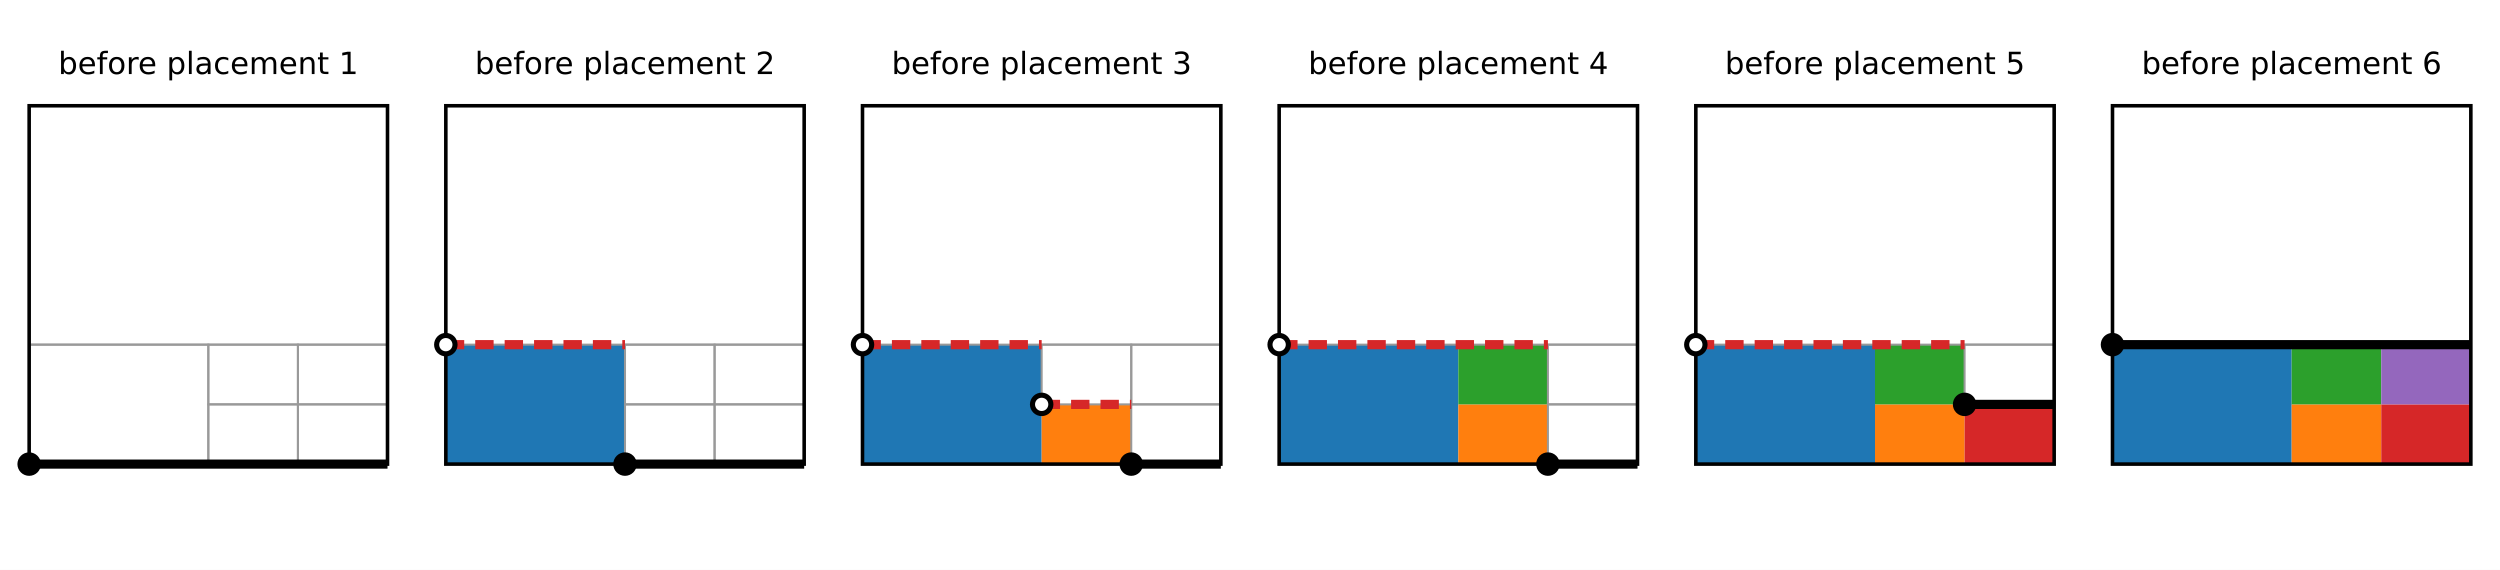
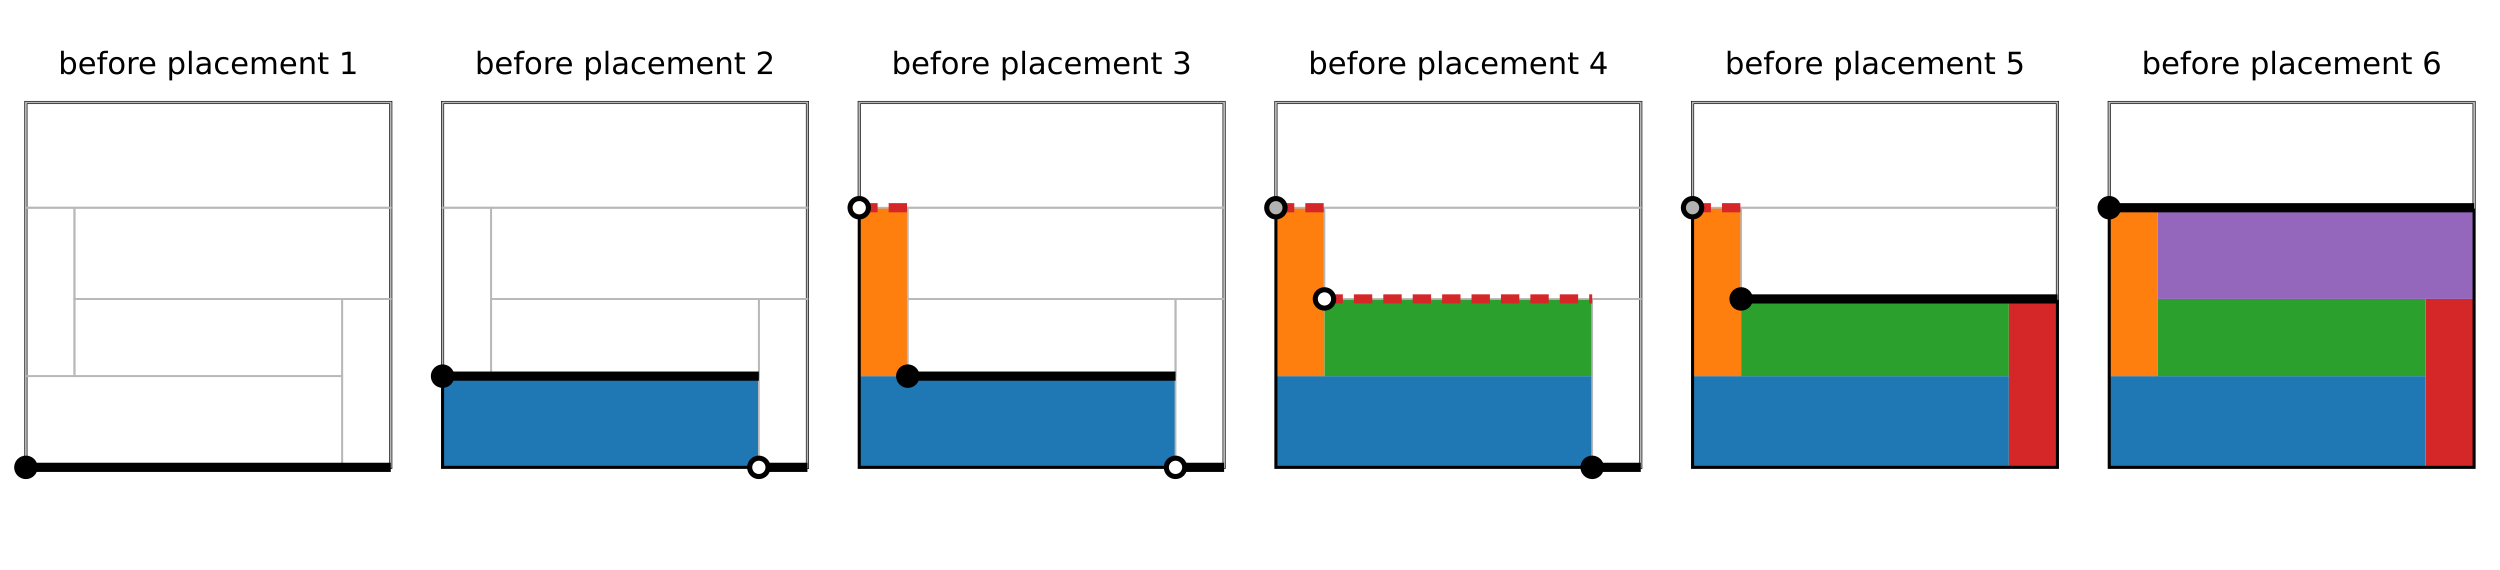
<svg xmlns="http://www.w3.org/2000/svg" xmlns:xlink="http://www.w3.org/1999/xlink" width="489.6pt" height="111.6pt" viewBox="0 0 489.6 111.6" version="1.1">
  <defs>
    <style type="text/css">*{stroke-linejoin: round; stroke-linecap: butt}</style>
  </defs>
  <g id="figure_1">
    <g id="patch_1">
      <path d="M 0 111.6  L 489.6 111.6  L 489.6 0  L 0 0  z " style="fill: #ffffff" />
    </g>
    <g id="axes_1">
      <g id="patch_2">
-         <path d="M 5.711 90.889  L 40.8 90.889  L 40.8 67.496  L 5.711 67.496  L 5.711 90.889  z " clip-path="url(#p76d67a9d58)" style="fill: none; stroke: #999999; stroke-width: 0.4; stroke-linejoin: miter" />
+         <path d="M 5.073 91.527  L 76.527 91.527  L 76.527 20.073  L 5.073 20.073  L 5.073 91.527  z " clip-path="url(#pef7835eb56)" style="fill: none; stroke: #000000; stroke-width: 0.6; stroke-linejoin: miter" />
      </g>
      <g id="patch_3">
-         <path d="M 40.8 90.889  L 58.345 90.889  L 58.345 79.193  L 40.8 79.193  L 40.8 90.889  z " clip-path="url(#p76d67a9d58)" style="fill: none; stroke: #999999; stroke-width: 0.4; stroke-linejoin: miter" />
+         <path d="M 5.073 91.527  L 67.015 91.527  L 67.015 73.664  L 5.073 73.664  L 5.073 91.527  z " clip-path="url(#pef7835eb56)" style="fill: none; stroke: #b8b8b8; stroke-width: 0.35; stroke-linejoin: miter" />
      </g>
      <g id="patch_4">
-         <path d="M 40.8 79.193  L 58.345 79.193  L 58.345 67.496  L 40.8 67.496  L 40.8 79.193  z " clip-path="url(#p76d67a9d58)" style="fill: none; stroke: #999999; stroke-width: 0.4; stroke-linejoin: miter" />
+         <path d="M 5.073 73.664  L 14.585 73.664  L 14.585 40.68  L 5.073 40.68  L 5.073 73.664  z " clip-path="url(#pef7835eb56)" style="fill: none; stroke: #b8b8b8; stroke-width: 0.35; stroke-linejoin: miter" />
      </g>
      <g id="patch_5">
-         <path d="M 58.345 90.889  L 75.889 90.889  L 75.889 79.193  L 58.345 79.193  L 58.345 90.889  z " clip-path="url(#p76d67a9d58)" style="fill: none; stroke: #999999; stroke-width: 0.4; stroke-linejoin: miter" />
+         <path d="M 14.585 73.664  L 67.015 73.664  L 67.015 58.543  L 14.585 58.543  L 14.585 73.664  z " clip-path="url(#pef7835eb56)" style="fill: none; stroke: #b8b8b8; stroke-width: 0.35; stroke-linejoin: miter" />
      </g>
      <g id="patch_6">
-         <path d="M 58.345 79.193  L 75.889 79.193  L 75.889 67.496  L 58.345 67.496  L 58.345 79.193  z " clip-path="url(#p76d67a9d58)" style="fill: none; stroke: #999999; stroke-width: 0.4; stroke-linejoin: miter" />
+         <path d="M 67.015 91.527  L 76.527 91.527  L 76.527 58.543  L 67.015 58.543  L 67.015 91.527  z " clip-path="url(#pef7835eb56)" style="fill: none; stroke: #b8b8b8; stroke-width: 0.35; stroke-linejoin: miter" />
      </g>
      <g id="patch_7">
-         <path d="M 5.711 67.496  L 75.889 67.496  L 75.889 20.711  L 5.711 20.711  L 5.711 67.496  z " clip-path="url(#p76d67a9d58)" style="fill: none; stroke: #999999; stroke-width: 0.4; stroke-linejoin: miter" />
+         <path d="M 14.585 58.543  L 76.527 58.543  L 76.527 40.68  L 14.585 40.68  L 14.585 58.543  z " clip-path="url(#pef7835eb56)" style="fill: none; stroke: #b8b8b8; stroke-width: 0.35; stroke-linejoin: miter" />
+       </g>
+       <g id="patch_8">
+         <path d="M 5.073 40.68  L 76.527 40.68  L 76.527 20.073  L 5.073 20.073  L 5.073 40.68  z " clip-path="url(#pef7835eb56)" style="fill: none; stroke: #b8b8b8; stroke-width: 0.35; stroke-linejoin: miter" />
      </g>
      <g id="text_1">
        <g transform="translate(11.41313 14.5) scale(0.06 -0.06)">
          <defs>
            <path id="DejaVuSans-62" d="M 3116 1747  Q 3116 2381 2855 2742  Q 2594 3103 2138 3103  Q 1681 3103 1420 2742  Q 1159 2381 1159 1747  Q 1159 1113 1420 752  Q 1681 391 2138 391  Q 2594 391 2855 752  Q 3116 1113 3116 1747  z M 1159 2969  Q 1341 3281 1617 3432  Q 1894 3584 2278 3584  Q 2916 3584 3314 3078  Q 3713 2572 3713 1747  Q 3713 922 3314 415  Q 2916 -91 2278 -91  Q 1894 -91 1617 61  Q 1341 213 1159 525  L 1159 0  L 581 0  L 581 4863  L 1159 4863  L 1159 2969  z " transform="scale(0.015625)" />
            <path id="DejaVuSans-65" d="M 3597 1894  L 3597 1613  L 953 1613  Q 991 1019 1311 708  Q 1631 397 2203 397  Q 2534 397 2845 478  Q 3156 559 3463 722  L 3463 178  Q 3153 47 2828 -22  Q 2503 -91 2169 -91  Q 1331 -91 842 396  Q 353 884 353 1716  Q 353 2575 817 3079  Q 1281 3584 2069 3584  Q 2775 3584 3186 3129  Q 3597 2675 3597 1894  z M 3022 2063  Q 3016 2534 2758 2815  Q 2500 3097 2075 3097  Q 1594 3097 1305 2825  Q 1016 2553 972 2059  L 3022 2063  z " transform="scale(0.015625)" />
            <path id="DejaVuSans-66" d="M 2375 4863  L 2375 4384  L 1825 4384  Q 1516 4384 1395 4259  Q 1275 4134 1275 3809  L 1275 3500  L 2222 3500  L 2222 3053  L 1275 3053  L 1275 0  L 697 0  L 697 3053  L 147 3053  L 147 3500  L 697 3500  L 697 3744  Q 697 4328 969 4595  Q 1241 4863 1831 4863  L 2375 4863  z " transform="scale(0.015625)" />
            <path id="DejaVuSans-6f" d="M 1959 3097  Q 1497 3097 1228 2736  Q 959 2375 959 1747  Q 959 1119 1226 758  Q 1494 397 1959 397  Q 2419 397 2687 759  Q 2956 1122 2956 1747  Q 2956 2369 2687 2733  Q 2419 3097 1959 3097  z M 1959 3584  Q 2709 3584 3137 3096  Q 3566 2609 3566 1747  Q 3566 888 3137 398  Q 2709 -91 1959 -91  Q 1206 -91 779 398  Q 353 888 353 1747  Q 353 2609 779 3096  Q 1206 3584 1959 3584  z " transform="scale(0.015625)" />
            <path id="DejaVuSans-72" d="M 2631 2963  Q 2534 3019 2420 3045  Q 2306 3072 2169 3072  Q 1681 3072 1420 2755  Q 1159 2438 1159 1844  L 1159 0  L 581 0  L 581 3500  L 1159 3500  L 1159 2956  Q 1341 3275 1631 3429  Q 1922 3584 2338 3584  Q 2397 3584 2469 3576  Q 2541 3569 2628 3553  L 2631 2963  z " transform="scale(0.015625)" />
            <path id="DejaVuSans-20" transform="scale(0.015625)" />
            <path id="DejaVuSans-70" d="M 1159 525  L 1159 -1331  L 581 -1331  L 581 3500  L 1159 3500  L 1159 2969  Q 1341 3281 1617 3432  Q 1894 3584 2278 3584  Q 2916 3584 3314 3078  Q 3713 2572 3713 1747  Q 3713 922 3314 415  Q 2916 -91 2278 -91  Q 1894 -91 1617 61  Q 1341 213 1159 525  z M 3116 1747  Q 3116 2381 2855 2742  Q 2594 3103 2138 3103  Q 1681 3103 1420 2742  Q 1159 2381 1159 1747  Q 1159 1113 1420 752  Q 1681 391 2138 391  Q 2594 391 2855 752  Q 3116 1113 3116 1747  z " transform="scale(0.015625)" />
            <path id="DejaVuSans-6c" d="M 603 4863  L 1178 4863  L 1178 0  L 603 0  L 603 4863  z " transform="scale(0.015625)" />
            <path id="DejaVuSans-61" d="M 2194 1759  Q 1497 1759 1228 1600  Q 959 1441 959 1056  Q 959 750 1161 570  Q 1363 391 1709 391  Q 2188 391 2477 730  Q 2766 1069 2766 1631  L 2766 1759  L 2194 1759  z M 3341 1997  L 3341 0  L 2766 0  L 2766 531  Q 2569 213 2275 61  Q 1981 -91 1556 -91  Q 1019 -91 701 211  Q 384 513 384 1019  Q 384 1609 779 1909  Q 1175 2209 1959 2209  L 2766 2209  L 2766 2266  Q 2766 2663 2505 2880  Q 2244 3097 1772 3097  Q 1472 3097 1187 3025  Q 903 2953 641 2809  L 641 3341  Q 956 3463 1253 3523  Q 1550 3584 1831 3584  Q 2591 3584 2966 3190  Q 3341 2797 3341 1997  z " transform="scale(0.015625)" />
            <path id="DejaVuSans-63" d="M 3122 3366  L 3122 2828  Q 2878 2963 2633 3030  Q 2388 3097 2138 3097  Q 1578 3097 1268 2742  Q 959 2388 959 1747  Q 959 1106 1268 751  Q 1578 397 2138 397  Q 2388 397 2633 464  Q 2878 531 3122 666  L 3122 134  Q 2881 22 2623 -34  Q 2366 -91 2075 -91  Q 1284 -91 818 406  Q 353 903 353 1747  Q 353 2603 823 3093  Q 1294 3584 2113 3584  Q 2378 3584 2631 3529  Q 2884 3475 3122 3366  z " transform="scale(0.015625)" />
            <path id="DejaVuSans-6d" d="M 3328 2828  Q 3544 3216 3844 3400  Q 4144 3584 4550 3584  Q 5097 3584 5394 3201  Q 5691 2819 5691 2113  L 5691 0  L 5113 0  L 5113 2094  Q 5113 2597 4934 2840  Q 4756 3084 4391 3084  Q 3944 3084 3684 2787  Q 3425 2491 3425 1978  L 3425 0  L 2847 0  L 2847 2094  Q 2847 2600 2669 2842  Q 2491 3084 2119 3084  Q 1678 3084 1418 2786  Q 1159 2488 1159 1978  L 1159 0  L 581 0  L 581 3500  L 1159 3500  L 1159 2956  Q 1356 3278 1631 3431  Q 1906 3584 2284 3584  Q 2666 3584 2933 3390  Q 3200 3197 3328 2828  z " transform="scale(0.015625)" />
            <path id="DejaVuSans-6e" d="M 3513 2113  L 3513 0  L 2938 0  L 2938 2094  Q 2938 2591 2744 2837  Q 2550 3084 2163 3084  Q 1697 3084 1428 2787  Q 1159 2491 1159 1978  L 1159 0  L 581 0  L 581 3500  L 1159 3500  L 1159 2956  Q 1366 3272 1645 3428  Q 1925 3584 2291 3584  Q 2894 3584 3203 3211  Q 3513 2838 3513 2113  z " transform="scale(0.015625)" />
            <path id="DejaVuSans-74" d="M 1172 4494  L 1172 3500  L 2356 3500  L 2356 3053  L 1172 3053  L 1172 1153  Q 1172 725 1289 603  Q 1406 481 1766 481  L 2356 481  L 2356 0  L 1766 0  Q 1100 0 847 248  Q 594 497 594 1153  L 594 3053  L 172 3053  L 172 3500  L 594 3500  L 594 4494  L 1172 4494  z " transform="scale(0.015625)" />
            <path id="DejaVuSans-31" d="M 794 531  L 1825 531  L 1825 4091  L 703 3866  L 703 4441  L 1819 4666  L 2450 4666  L 2450 531  L 3481 531  L 3481 0  L 794 0  L 794 531  z " transform="scale(0.015625)" />
          </defs>
          <use xlink:href="#DejaVuSans-62" />
          <use xlink:href="#DejaVuSans-65" transform="translate(63.47656 0)" />
          <use xlink:href="#DejaVuSans-66" transform="translate(125 0)" />
          <use xlink:href="#DejaVuSans-6f" transform="translate(160.2051 0)" />
          <use xlink:href="#DejaVuSans-72" transform="translate(221.3867 0)" />
          <use xlink:href="#DejaVuSans-65" transform="translate(260.25 0)" />
          <use xlink:href="#DejaVuSans-20" transform="translate(321.7734 0)" />
          <use xlink:href="#DejaVuSans-70" transform="translate(353.5605 0)" />
          <use xlink:href="#DejaVuSans-6c" transform="translate(417.0371 0)" />
          <use xlink:href="#DejaVuSans-61" transform="translate(444.8203 0)" />
          <use xlink:href="#DejaVuSans-63" transform="translate(506.0996 0)" />
          <use xlink:href="#DejaVuSans-65" transform="translate(561.0801 0)" />
          <use xlink:href="#DejaVuSans-6d" transform="translate(622.6035 0)" />
          <use xlink:href="#DejaVuSans-65" transform="translate(720.0156 0)" />
          <use xlink:href="#DejaVuSans-6e" transform="translate(781.5391 0)" />
          <use xlink:href="#DejaVuSans-74" transform="translate(844.918 0)" />
          <use xlink:href="#DejaVuSans-20" transform="translate(884.127 0)" />
          <use xlink:href="#DejaVuSans-31" transform="translate(915.9141 0)" />
        </g>
      </g>
      <g id="line2d_1">
-         <path d="M 5.711 90.889  L 75.889 90.889  " clip-path="url(#p76d67a9d58)" style="fill: none; stroke: #000000; stroke-width: 1.8" />
-       </g>
-       <g id="patch_8">
-         <path d="M 5.711 90.889  L 75.889 90.889  L 75.889 20.711  L 5.711 20.711  L 5.711 90.889  z " clip-path="url(#p76d67a9d58)" style="fill: none; stroke: #000000; stroke-width: 0.7; stroke-linejoin: miter" />
+         <path d="M 5.073 91.527  L 76.527 91.527  " clip-path="url(#pef7835eb56)" style="fill: none; stroke: #000000; stroke-width: 1.8" />
      </g>
      <g id="line2d_2">
-         <path d="M 5.711 90.889  " clip-path="url(#p76d67a9d58)" style="fill: none; stroke: #1f77b4; stroke-width: 1.5; stroke-linecap: square" />
+         <path d="M 5.073 91.527  " clip-path="url(#pef7835eb56)" style="fill: none; stroke: #1f77b4; stroke-width: 1.5; stroke-linecap: square" />
        <defs>
-           <path id="m09807a29d8" d="M 0 1.8  C 0.477 1.8 0.935 1.61 1.273 1.273  C 1.61 0.935 1.8 0.477 1.8 0  C 1.8 -0.477 1.61 -0.935 1.273 -1.273  C 0.935 -1.61 0.477 -1.8 0 -1.8  C -0.477 -1.8 -0.935 -1.61 -1.273 -1.273  C -1.61 -0.935 -1.8 -0.477 -1.8 0  C -1.8 0.477 -1.61 0.935 -1.273 1.273  C -0.935 1.61 -0.477 1.8 0 1.8  z " style="stroke: #000000" />
+           <path id="m3670cfe599" d="M 0 1.8  C 0.477 1.8 0.935 1.61 1.273 1.273  C 1.61 0.935 1.8 0.477 1.8 0  C 1.8 -0.477 1.61 -0.935 1.273 -1.273  C 0.935 -1.61 0.477 -1.8 0 -1.8  C -0.477 -1.8 -0.935 -1.61 -1.273 -1.273  C -1.61 -0.935 -1.8 -0.477 -1.8 0  C -1.8 0.477 -1.61 0.935 -1.273 1.273  C -0.935 1.61 -0.477 1.8 0 1.8  z " style="stroke: #000000" />
        </defs>
-         <g clip-path="url(#p76d67a9d58)">
-           <use xlink:href="#m09807a29d8" x="5.711" y="90.889" style="stroke: #000000" />
+         <g clip-path="url(#pef7835eb56)">
+           <use xlink:href="#m3670cfe599" x="5.073" y="91.527" style="stroke: #000000" />
        </g>
      </g>
    </g>
    <g id="axes_2">
      <g id="patch_9">
-         <path d="M 87.311 90.889  L 122.4 90.889  L 122.4 67.496  L 87.311 67.496  z " clip-path="url(#pa3d0639b13)" style="fill: #1f77b4" />
+         <path d="M 86.673 91.527  L 148.615 91.527  L 148.615 73.664  L 86.673 73.664  z " clip-path="url(#p11187931a9)" style="fill: #1f77b4" />
      </g>
      <g id="patch_10">
-         <path d="M 122.4 90.889  L 139.945 90.889  L 139.945 79.193  L 122.4 79.193  L 122.4 90.889  z " clip-path="url(#pa3d0639b13)" style="fill: none; stroke: #999999; stroke-width: 0.4; stroke-linejoin: miter" />
+         <path d="M 86.673 91.527  L 158.127 91.527  L 158.127 20.073  L 86.673 20.073  L 86.673 91.527  z " clip-path="url(#p11187931a9)" style="fill: none; stroke: #000000; stroke-width: 0.6; stroke-linejoin: miter" />
      </g>
      <g id="patch_11">
-         <path d="M 122.4 79.193  L 139.945 79.193  L 139.945 67.496  L 122.4 67.496  L 122.4 79.193  z " clip-path="url(#pa3d0639b13)" style="fill: none; stroke: #999999; stroke-width: 0.4; stroke-linejoin: miter" />
+         <path d="M 86.673 73.664  L 96.185 73.664  L 96.185 40.68  L 86.673 40.68  L 86.673 73.664  z " clip-path="url(#p11187931a9)" style="fill: none; stroke: #b8b8b8; stroke-width: 0.35; stroke-linejoin: miter" />
      </g>
      <g id="patch_12">
-         <path d="M 139.945 90.889  L 157.489 90.889  L 157.489 79.193  L 139.945 79.193  L 139.945 90.889  z " clip-path="url(#pa3d0639b13)" style="fill: none; stroke: #999999; stroke-width: 0.4; stroke-linejoin: miter" />
+         <path d="M 96.185 73.664  L 148.615 73.664  L 148.615 58.543  L 96.185 58.543  L 96.185 73.664  z " clip-path="url(#p11187931a9)" style="fill: none; stroke: #b8b8b8; stroke-width: 0.35; stroke-linejoin: miter" />
      </g>
      <g id="patch_13">
-         <path d="M 139.945 79.193  L 157.489 79.193  L 157.489 67.496  L 139.945 67.496  L 139.945 79.193  z " clip-path="url(#pa3d0639b13)" style="fill: none; stroke: #999999; stroke-width: 0.4; stroke-linejoin: miter" />
+         <path d="M 148.615 91.527  L 158.127 91.527  L 158.127 58.543  L 148.615 58.543  L 148.615 91.527  z " clip-path="url(#p11187931a9)" style="fill: none; stroke: #b8b8b8; stroke-width: 0.35; stroke-linejoin: miter" />
      </g>
      <g id="patch_14">
-         <path d="M 87.311 67.496  L 157.489 67.496  L 157.489 20.711  L 87.311 20.711  L 87.311 67.496  z " clip-path="url(#pa3d0639b13)" style="fill: none; stroke: #999999; stroke-width: 0.4; stroke-linejoin: miter" />
+         <path d="M 96.185 58.543  L 158.127 58.543  L 158.127 40.68  L 96.185 40.68  L 96.185 58.543  z " clip-path="url(#p11187931a9)" style="fill: none; stroke: #b8b8b8; stroke-width: 0.35; stroke-linejoin: miter" />
+       </g>
+       <g id="patch_15">
+         <path d="M 86.673 40.68  L 158.127 40.68  L 158.127 20.073  L 86.673 20.073  L 86.673 40.68  z " clip-path="url(#p11187931a9)" style="fill: none; stroke: #b8b8b8; stroke-width: 0.35; stroke-linejoin: miter" />
      </g>
      <g id="text_2">
        <g transform="translate(93.01313 14.5) scale(0.06 -0.06)">
          <defs>
            <path id="DejaVuSans-32" d="M 1228 531  L 3431 531  L 3431 0  L 469 0  L 469 531  Q 828 903 1448 1529  Q 2069 2156 2228 2338  Q 2531 2678 2651 2914  Q 2772 3150 2772 3378  Q 2772 3750 2511 3984  Q 2250 4219 1831 4219  Q 1534 4219 1204 4116  Q 875 4013 500 3803  L 500 4441  Q 881 4594 1212 4672  Q 1544 4750 1819 4750  Q 2544 4750 2975 4387  Q 3406 4025 3406 3419  Q 3406 3131 3298 2873  Q 3191 2616 2906 2266  Q 2828 2175 2409 1742  Q 1991 1309 1228 531  z " transform="scale(0.015625)" />
          </defs>
          <use xlink:href="#DejaVuSans-62" />
          <use xlink:href="#DejaVuSans-65" transform="translate(63.47656 0)" />
          <use xlink:href="#DejaVuSans-66" transform="translate(125 0)" />
          <use xlink:href="#DejaVuSans-6f" transform="translate(160.2051 0)" />
          <use xlink:href="#DejaVuSans-72" transform="translate(221.3867 0)" />
          <use xlink:href="#DejaVuSans-65" transform="translate(260.25 0)" />
          <use xlink:href="#DejaVuSans-20" transform="translate(321.7734 0)" />
          <use xlink:href="#DejaVuSans-70" transform="translate(353.5605 0)" />
          <use xlink:href="#DejaVuSans-6c" transform="translate(417.0371 0)" />
          <use xlink:href="#DejaVuSans-61" transform="translate(444.8203 0)" />
          <use xlink:href="#DejaVuSans-63" transform="translate(506.0996 0)" />
          <use xlink:href="#DejaVuSans-65" transform="translate(561.0801 0)" />
          <use xlink:href="#DejaVuSans-6d" transform="translate(622.6035 0)" />
          <use xlink:href="#DejaVuSans-65" transform="translate(720.0156 0)" />
          <use xlink:href="#DejaVuSans-6e" transform="translate(781.5391 0)" />
          <use xlink:href="#DejaVuSans-74" transform="translate(844.918 0)" />
          <use xlink:href="#DejaVuSans-20" transform="translate(884.127 0)" />
          <use xlink:href="#DejaVuSans-32" transform="translate(915.9141 0)" />
        </g>
      </g>
      <g id="line2d_3">
-         <path d="M 87.311 67.496  L 122.4 67.496  " clip-path="url(#pa3d0639b13)" style="fill: none; stroke-dasharray: 3.6,2.16; stroke-dashoffset: 0; stroke: #d62728; stroke-width: 1.8" />
+         <path d="M 86.673 73.664  L 148.615 73.664  " clip-path="url(#p11187931a9)" style="fill: none; stroke: #000000; stroke-width: 1.8" />
      </g>
      <g id="line2d_4">
-         <path d="M 122.4 90.889  L 157.489 90.889  " clip-path="url(#pa3d0639b13)" style="fill: none; stroke: #000000; stroke-width: 1.8" />
-       </g>
-       <g id="patch_15">
-         <path d="M 87.311 90.889  L 157.489 90.889  L 157.489 20.711  L 87.311 20.711  L 87.311 90.889  z " clip-path="url(#pa3d0639b13)" style="fill: none; stroke: #000000; stroke-width: 0.7; stroke-linejoin: miter" />
+         <path d="M 148.615 91.527  L 158.127 91.527  " clip-path="url(#p11187931a9)" style="fill: none; stroke: #000000; stroke-width: 1.8" />
      </g>
      <g id="line2d_5">
-         <path d="M 87.311 67.496  " clip-path="url(#pa3d0639b13)" style="fill: none; stroke: #1f77b4; stroke-width: 1.5; stroke-linecap: square" />
+         <path d="M 86.673 73.664  " clip-path="url(#p11187931a9)" style="fill: none; stroke: #1f77b4; stroke-width: 1.5; stroke-linecap: square" />
+         <g clip-path="url(#p11187931a9)">
+           <use xlink:href="#m3670cfe599" x="86.673" y="73.664" style="stroke: #000000" />
+         </g>
+       </g>
+       <g id="line2d_6">
+         <path d="M 148.615 91.527  " clip-path="url(#p11187931a9)" style="fill: none; stroke: #ff7f0e; stroke-width: 1.5; stroke-linecap: square" />
        <defs>
-           <path id="m86a75f9076" d="M 0 1.8  C 0.477 1.8 0.935 1.61 1.273 1.273  C 1.61 0.935 1.8 0.477 1.8 0  C 1.8 -0.477 1.61 -0.935 1.273 -1.273  C 0.935 -1.61 0.477 -1.8 0 -1.8  C -0.477 -1.8 -0.935 -1.61 -1.273 -1.273  C -1.61 -0.935 -1.8 -0.477 -1.8 0  C -1.8 0.477 -1.61 0.935 -1.273 1.273  C -0.935 1.61 -0.477 1.8 0 1.8  z " style="stroke: #000000" />
+           <path id="m23f70f4498" d="M 0 1.8  C 0.477 1.8 0.935 1.61 1.273 1.273  C 1.61 0.935 1.8 0.477 1.8 0  C 1.8 -0.477 1.61 -0.935 1.273 -1.273  C 0.935 -1.61 0.477 -1.8 0 -1.8  C -0.477 -1.8 -0.935 -1.61 -1.273 -1.273  C -1.61 -0.935 -1.8 -0.477 -1.8 0  C -1.8 0.477 -1.61 0.935 -1.273 1.273  C -0.935 1.61 -0.477 1.8 0 1.8  z " style="stroke: #000000" />
        </defs>
-         <g clip-path="url(#pa3d0639b13)">
-           <use xlink:href="#m86a75f9076" x="87.311" y="67.496" style="fill: #ffffff; stroke: #000000" />
-         </g>
-       </g>
-       <g id="line2d_6">
-         <path d="M 122.4 90.889  " clip-path="url(#pa3d0639b13)" style="fill: none; stroke: #ff7f0e; stroke-width: 1.5; stroke-linecap: square" />
-         <g clip-path="url(#pa3d0639b13)">
-           <use xlink:href="#m09807a29d8" x="122.4" y="90.889" style="stroke: #000000" />
+         <g clip-path="url(#p11187931a9)">
+           <use xlink:href="#m23f70f4498" x="148.615" y="91.527" style="fill: #ffffff; stroke: #000000" />
        </g>
      </g>
    </g>
    <g id="axes_3">
      <g id="patch_16">
-         <path d="M 168.911 90.889  L 204 90.889  L 204 67.496  L 168.911 67.496  z " clip-path="url(#pfa0560cbd9)" style="fill: #1f77b4" />
+         <path d="M 168.273 91.527  L 230.215 91.527  L 230.215 73.664  L 168.273 73.664  z " clip-path="url(#p80d0d274e5)" style="fill: #1f77b4" />
      </g>
      <g id="patch_17">
-         <path d="M 204 90.889  L 221.545 90.889  L 221.545 79.193  L 204 79.193  z " clip-path="url(#pfa0560cbd9)" style="fill: #ff7f0e" />
+         <path d="M 168.273 73.664  L 177.785 73.664  L 177.785 40.68  L 168.273 40.68  z " clip-path="url(#p80d0d274e5)" style="fill: #ff7f0e" />
      </g>
      <g id="patch_18">
-         <path d="M 204 79.193  L 221.545 79.193  L 221.545 67.496  L 204 67.496  L 204 79.193  z " clip-path="url(#pfa0560cbd9)" style="fill: none; stroke: #999999; stroke-width: 0.4; stroke-linejoin: miter" />
+         <path d="M 168.273 91.527  L 239.727 91.527  L 239.727 20.073  L 168.273 20.073  L 168.273 91.527  z " clip-path="url(#p80d0d274e5)" style="fill: none; stroke: #000000; stroke-width: 0.6; stroke-linejoin: miter" />
      </g>
      <g id="patch_19">
-         <path d="M 221.545 90.889  L 239.089 90.889  L 239.089 79.193  L 221.545 79.193  L 221.545 90.889  z " clip-path="url(#pfa0560cbd9)" style="fill: none; stroke: #999999; stroke-width: 0.4; stroke-linejoin: miter" />
+         <path d="M 177.785 73.664  L 230.215 73.664  L 230.215 58.543  L 177.785 58.543  L 177.785 73.664  z " clip-path="url(#p80d0d274e5)" style="fill: none; stroke: #b8b8b8; stroke-width: 0.35; stroke-linejoin: miter" />
      </g>
      <g id="patch_20">
-         <path d="M 221.545 79.193  L 239.089 79.193  L 239.089 67.496  L 221.545 67.496  L 221.545 79.193  z " clip-path="url(#pfa0560cbd9)" style="fill: none; stroke: #999999; stroke-width: 0.4; stroke-linejoin: miter" />
+         <path d="M 230.215 91.527  L 239.727 91.527  L 239.727 58.543  L 230.215 58.543  L 230.215 91.527  z " clip-path="url(#p80d0d274e5)" style="fill: none; stroke: #b8b8b8; stroke-width: 0.35; stroke-linejoin: miter" />
      </g>
      <g id="patch_21">
-         <path d="M 168.911 67.496  L 239.089 67.496  L 239.089 20.711  L 168.911 20.711  L 168.911 67.496  z " clip-path="url(#pfa0560cbd9)" style="fill: none; stroke: #999999; stroke-width: 0.4; stroke-linejoin: miter" />
+         <path d="M 177.785 58.543  L 239.727 58.543  L 239.727 40.68  L 177.785 40.68  L 177.785 58.543  z " clip-path="url(#p80d0d274e5)" style="fill: none; stroke: #b8b8b8; stroke-width: 0.35; stroke-linejoin: miter" />
+       </g>
+       <g id="patch_22">
+         <path d="M 168.273 40.68  L 239.727 40.68  L 239.727 20.073  L 168.273 20.073  L 168.273 40.68  z " clip-path="url(#p80d0d274e5)" style="fill: none; stroke: #b8b8b8; stroke-width: 0.35; stroke-linejoin: miter" />
      </g>
      <g id="text_3">
        <g transform="translate(174.6131 14.5) scale(0.06 -0.06)">
          <defs>
            <path id="DejaVuSans-33" d="M 2597 2516  Q 3050 2419 3304 2112  Q 3559 1806 3559 1356  Q 3559 666 3084 287  Q 2609 -91 1734 -91  Q 1441 -91 1130 -33  Q 819 25 488 141  L 488 750  Q 750 597 1062 519  Q 1375 441 1716 441  Q 2309 441 2620 675  Q 2931 909 2931 1356  Q 2931 1769 2642 2001  Q 2353 2234 1838 2234  L 1294 2234  L 1294 2753  L 1863 2753  Q 2328 2753 2575 2939  Q 2822 3125 2822 3475  Q 2822 3834 2567 4026  Q 2313 4219 1838 4219  Q 1578 4219 1281 4162  Q 984 4106 628 3988  L 628 4550  Q 988 4650 1302 4700  Q 1616 4750 1894 4750  Q 2613 4750 3031 4423  Q 3450 4097 3450 3541  Q 3450 3153 3228 2886  Q 3006 2619 2597 2516  z " transform="scale(0.015625)" />
          </defs>
          <use xlink:href="#DejaVuSans-62" />
          <use xlink:href="#DejaVuSans-65" transform="translate(63.47656 0)" />
          <use xlink:href="#DejaVuSans-66" transform="translate(125 0)" />
          <use xlink:href="#DejaVuSans-6f" transform="translate(160.2051 0)" />
          <use xlink:href="#DejaVuSans-72" transform="translate(221.3867 0)" />
          <use xlink:href="#DejaVuSans-65" transform="translate(260.25 0)" />
          <use xlink:href="#DejaVuSans-20" transform="translate(321.7734 0)" />
          <use xlink:href="#DejaVuSans-70" transform="translate(353.5605 0)" />
          <use xlink:href="#DejaVuSans-6c" transform="translate(417.0371 0)" />
          <use xlink:href="#DejaVuSans-61" transform="translate(444.8203 0)" />
          <use xlink:href="#DejaVuSans-63" transform="translate(506.0996 0)" />
          <use xlink:href="#DejaVuSans-65" transform="translate(561.0801 0)" />
          <use xlink:href="#DejaVuSans-6d" transform="translate(622.6035 0)" />
          <use xlink:href="#DejaVuSans-65" transform="translate(720.0156 0)" />
          <use xlink:href="#DejaVuSans-6e" transform="translate(781.5391 0)" />
          <use xlink:href="#DejaVuSans-74" transform="translate(844.918 0)" />
          <use xlink:href="#DejaVuSans-20" transform="translate(884.127 0)" />
          <use xlink:href="#DejaVuSans-33" transform="translate(915.9141 0)" />
        </g>
      </g>
      <g id="line2d_7">
-         <path d="M 168.911 67.496  L 204 67.496  " clip-path="url(#pfa0560cbd9)" style="fill: none; stroke-dasharray: 3.6,2.16; stroke-dashoffset: 0; stroke: #d62728; stroke-width: 1.8" />
+         <path d="M 168.273 40.68  L 177.785 40.68  " clip-path="url(#p80d0d274e5)" style="fill: none; stroke-dasharray: 3.6,2.16; stroke-dashoffset: 0; stroke: #d62728; stroke-width: 1.8" />
      </g>
      <g id="line2d_8">
-         <path d="M 204 79.193  L 221.545 79.193  " clip-path="url(#pfa0560cbd9)" style="fill: none; stroke-dasharray: 3.6,2.16; stroke-dashoffset: 0; stroke: #d62728; stroke-width: 1.8" />
+         <path d="M 177.785 73.664  L 230.215 73.664  " clip-path="url(#p80d0d274e5)" style="fill: none; stroke: #000000; stroke-width: 1.8" />
      </g>
      <g id="line2d_9">
-         <path d="M 221.545 90.889  L 239.089 90.889  " clip-path="url(#pfa0560cbd9)" style="fill: none; stroke: #000000; stroke-width: 1.8" />
-       </g>
-       <g id="patch_22">
-         <path d="M 168.911 90.889  L 239.089 90.889  L 239.089 20.711  L 168.911 20.711  L 168.911 90.889  z " clip-path="url(#pfa0560cbd9)" style="fill: none; stroke: #000000; stroke-width: 0.7; stroke-linejoin: miter" />
+         <path d="M 230.215 91.527  L 239.727 91.527  " clip-path="url(#p80d0d274e5)" style="fill: none; stroke: #000000; stroke-width: 1.8" />
      </g>
      <g id="line2d_10">
-         <path d="M 168.911 67.496  " clip-path="url(#pfa0560cbd9)" style="fill: none; stroke: #1f77b4; stroke-width: 1.5; stroke-linecap: square" />
-         <g clip-path="url(#pfa0560cbd9)">
-           <use xlink:href="#m86a75f9076" x="168.911" y="67.496" style="fill: #ffffff; stroke: #000000" />
+         <path d="M 168.273 40.68  " clip-path="url(#p80d0d274e5)" style="fill: none; stroke: #1f77b4; stroke-width: 1.5; stroke-linecap: square" />
+         <g clip-path="url(#p80d0d274e5)">
+           <use xlink:href="#m23f70f4498" x="168.273" y="40.68" style="fill: #ffffff; stroke: #000000" />
        </g>
      </g>
      <g id="line2d_11">
-         <path d="M 204 79.193  " clip-path="url(#pfa0560cbd9)" style="fill: none; stroke: #ff7f0e; stroke-width: 1.5; stroke-linecap: square" />
-         <g clip-path="url(#pfa0560cbd9)">
-           <use xlink:href="#m86a75f9076" x="204" y="79.193" style="fill: #ffffff; stroke: #000000" />
+         <path d="M 177.785 73.664  " clip-path="url(#p80d0d274e5)" style="fill: none; stroke: #ff7f0e; stroke-width: 1.5; stroke-linecap: square" />
+         <g clip-path="url(#p80d0d274e5)">
+           <use xlink:href="#m3670cfe599" x="177.785" y="73.664" style="stroke: #000000" />
        </g>
      </g>
      <g id="line2d_12">
-         <path d="M 221.545 90.889  " clip-path="url(#pfa0560cbd9)" style="fill: none; stroke: #2ca02c; stroke-width: 1.5; stroke-linecap: square" />
-         <g clip-path="url(#pfa0560cbd9)">
-           <use xlink:href="#m09807a29d8" x="221.545" y="90.889" style="stroke: #000000" />
+         <path d="M 230.215 91.527  " clip-path="url(#p80d0d274e5)" style="fill: none; stroke: #2ca02c; stroke-width: 1.5; stroke-linecap: square" />
+         <g clip-path="url(#p80d0d274e5)">
+           <use xlink:href="#m23f70f4498" x="230.215" y="91.527" style="fill: #ffffff; stroke: #000000" />
        </g>
      </g>
    </g>
    <g id="axes_4">
      <g id="patch_23">
-         <path d="M 250.511 90.889  L 285.6 90.889  L 285.6 67.496  L 250.511 67.496  z " clip-path="url(#p3c0852b71a)" style="fill: #1f77b4" />
+         <path d="M 249.873 91.527  L 311.815 91.527  L 311.815 73.664  L 249.873 73.664  z " clip-path="url(#p156408c438)" style="fill: #1f77b4" />
      </g>
      <g id="patch_24">
-         <path d="M 285.6 90.889  L 303.145 90.889  L 303.145 79.193  L 285.6 79.193  z " clip-path="url(#p3c0852b71a)" style="fill: #ff7f0e" />
+         <path d="M 249.873 73.664  L 259.385 73.664  L 259.385 40.68  L 249.873 40.68  z " clip-path="url(#p156408c438)" style="fill: #ff7f0e" />
      </g>
      <g id="patch_25">
-         <path d="M 285.6 79.193  L 303.145 79.193  L 303.145 67.496  L 285.6 67.496  z " clip-path="url(#p3c0852b71a)" style="fill: #2ca02c" />
+         <path d="M 259.385 73.664  L 311.815 73.664  L 311.815 58.543  L 259.385 58.543  z " clip-path="url(#p156408c438)" style="fill: #2ca02c" />
      </g>
      <g id="patch_26">
-         <path d="M 303.145 90.889  L 320.689 90.889  L 320.689 79.193  L 303.145 79.193  L 303.145 90.889  z " clip-path="url(#p3c0852b71a)" style="fill: none; stroke: #999999; stroke-width: 0.4; stroke-linejoin: miter" />
+         <path d="M 249.873 91.527  L 321.327 91.527  L 321.327 20.073  L 249.873 20.073  L 249.873 91.527  z " clip-path="url(#p156408c438)" style="fill: none; stroke: #000000; stroke-width: 0.6; stroke-linejoin: miter" />
      </g>
      <g id="patch_27">
-         <path d="M 303.145 79.193  L 320.689 79.193  L 320.689 67.496  L 303.145 67.496  L 303.145 79.193  z " clip-path="url(#p3c0852b71a)" style="fill: none; stroke: #999999; stroke-width: 0.4; stroke-linejoin: miter" />
+         <path d="M 311.815 91.527  L 321.327 91.527  L 321.327 58.543  L 311.815 58.543  L 311.815 91.527  z " clip-path="url(#p156408c438)" style="fill: none; stroke: #b8b8b8; stroke-width: 0.35; stroke-linejoin: miter" />
      </g>
      <g id="patch_28">
-         <path d="M 250.511 67.496  L 320.689 67.496  L 320.689 20.711  L 250.511 20.711  L 250.511 67.496  z " clip-path="url(#p3c0852b71a)" style="fill: none; stroke: #999999; stroke-width: 0.4; stroke-linejoin: miter" />
+         <path d="M 259.385 58.543  L 321.327 58.543  L 321.327 40.68  L 259.385 40.68  L 259.385 58.543  z " clip-path="url(#p156408c438)" style="fill: none; stroke: #b8b8b8; stroke-width: 0.35; stroke-linejoin: miter" />
+       </g>
+       <g id="patch_29">
+         <path d="M 249.873 40.68  L 321.327 40.68  L 321.327 20.073  L 249.873 20.073  L 249.873 40.68  z " clip-path="url(#p156408c438)" style="fill: none; stroke: #b8b8b8; stroke-width: 0.35; stroke-linejoin: miter" />
      </g>
      <g id="text_4">
        <g transform="translate(256.2131 14.5) scale(0.06 -0.06)">
          <defs>
            <path id="DejaVuSans-34" d="M 2419 4116  L 825 1625  L 2419 1625  L 2419 4116  z M 2253 4666  L 3047 4666  L 3047 1625  L 3713 1625  L 3713 1100  L 3047 1100  L 3047 0  L 2419 0  L 2419 1100  L 313 1100  L 313 1709  L 2253 4666  z " transform="scale(0.015625)" />
          </defs>
          <use xlink:href="#DejaVuSans-62" />
          <use xlink:href="#DejaVuSans-65" transform="translate(63.47656 0)" />
          <use xlink:href="#DejaVuSans-66" transform="translate(125 0)" />
          <use xlink:href="#DejaVuSans-6f" transform="translate(160.2051 0)" />
          <use xlink:href="#DejaVuSans-72" transform="translate(221.3867 0)" />
          <use xlink:href="#DejaVuSans-65" transform="translate(260.25 0)" />
          <use xlink:href="#DejaVuSans-20" transform="translate(321.7734 0)" />
          <use xlink:href="#DejaVuSans-70" transform="translate(353.5605 0)" />
          <use xlink:href="#DejaVuSans-6c" transform="translate(417.0371 0)" />
          <use xlink:href="#DejaVuSans-61" transform="translate(444.8203 0)" />
          <use xlink:href="#DejaVuSans-63" transform="translate(506.0996 0)" />
          <use xlink:href="#DejaVuSans-65" transform="translate(561.0801 0)" />
          <use xlink:href="#DejaVuSans-6d" transform="translate(622.6035 0)" />
          <use xlink:href="#DejaVuSans-65" transform="translate(720.0156 0)" />
          <use xlink:href="#DejaVuSans-6e" transform="translate(781.5391 0)" />
          <use xlink:href="#DejaVuSans-74" transform="translate(844.918 0)" />
          <use xlink:href="#DejaVuSans-20" transform="translate(884.127 0)" />
          <use xlink:href="#DejaVuSans-34" transform="translate(915.9141 0)" />
        </g>
      </g>
      <g id="line2d_13">
-         <path d="M 250.511 67.496  L 303.145 67.496  " clip-path="url(#p3c0852b71a)" style="fill: none; stroke-dasharray: 3.6,2.16; stroke-dashoffset: 0; stroke: #d62728; stroke-width: 1.8" />
+         <path d="M 249.873 40.68  L 259.385 40.68  " clip-path="url(#p156408c438)" style="fill: none; stroke-dasharray: 3.6,2.16; stroke-dashoffset: 0; stroke: #d62728; stroke-width: 1.8" />
      </g>
      <g id="line2d_14">
-         <path d="M 303.145 90.889  L 320.689 90.889  " clip-path="url(#p3c0852b71a)" style="fill: none; stroke: #000000; stroke-width: 1.8" />
-       </g>
-       <g id="patch_29">
-         <path d="M 250.511 90.889  L 320.689 90.889  L 320.689 20.711  L 250.511 20.711  L 250.511 90.889  z " clip-path="url(#p3c0852b71a)" style="fill: none; stroke: #000000; stroke-width: 0.7; stroke-linejoin: miter" />
+         <path d="M 259.385 58.543  L 311.815 58.543  " clip-path="url(#p156408c438)" style="fill: none; stroke-dasharray: 3.6,2.16; stroke-dashoffset: 0; stroke: #d62728; stroke-width: 1.8" />
      </g>
      <g id="line2d_15">
-         <path d="M 250.511 67.496  " clip-path="url(#p3c0852b71a)" style="fill: none; stroke: #1f77b4; stroke-width: 1.5; stroke-linecap: square" />
-         <g clip-path="url(#p3c0852b71a)">
-           <use xlink:href="#m86a75f9076" x="250.511" y="67.496" style="fill: #ffffff; stroke: #000000" />
-         </g>
+         <path d="M 311.815 91.527  L 321.327 91.527  " clip-path="url(#p156408c438)" style="fill: none; stroke: #000000; stroke-width: 1.8" />
      </g>
      <g id="line2d_16">
-         <path d="M 303.145 90.889  " clip-path="url(#p3c0852b71a)" style="fill: none; stroke: #ff7f0e; stroke-width: 1.5; stroke-linecap: square" />
-         <g clip-path="url(#p3c0852b71a)">
-           <use xlink:href="#m09807a29d8" x="303.145" y="90.889" style="stroke: #000000" />
+         <path d="M 249.873 40.68  " clip-path="url(#p156408c438)" style="fill: none; stroke: #1f77b4; stroke-width: 1.5; stroke-linecap: square" />
+         <defs>
+           <path id="mc8166f4ed4" d="M 0 1.8  C 0.477 1.8 0.935 1.61 1.273 1.273  C 1.61 0.935 1.8 0.477 1.8 0  C 1.8 -0.477 1.61 -0.935 1.273 -1.273  C 0.935 -1.61 0.477 -1.8 0 -1.8  C -0.477 -1.8 -0.935 -1.61 -1.273 -1.273  C -1.61 -0.935 -1.8 -0.477 -1.8 0  C -1.8 0.477 -1.61 0.935 -1.273 1.273  C -0.935 1.61 -0.477 1.8 0 1.8  z " style="stroke: #000000" />
+         </defs>
+         <g clip-path="url(#p156408c438)">
+           <use xlink:href="#mc8166f4ed4" x="249.873" y="40.68" style="fill: #b2b2b2; stroke: #000000" />
+         </g>
+       </g>
+       <g id="line2d_17">
+         <path d="M 259.385 58.543  " clip-path="url(#p156408c438)" style="fill: none; stroke: #ff7f0e; stroke-width: 1.5; stroke-linecap: square" />
+         <g clip-path="url(#p156408c438)">
+           <use xlink:href="#m23f70f4498" x="259.385" y="58.543" style="fill: #ffffff; stroke: #000000" />
+         </g>
+       </g>
+       <g id="line2d_18">
+         <path d="M 311.815 91.527  " clip-path="url(#p156408c438)" style="fill: none; stroke: #2ca02c; stroke-width: 1.5; stroke-linecap: square" />
+         <g clip-path="url(#p156408c438)">
+           <use xlink:href="#m3670cfe599" x="311.815" y="91.527" style="stroke: #000000" />
        </g>
      </g>
    </g>
    <g id="axes_5">
      <g id="patch_30">
-         <path d="M 332.111 90.889  L 367.2 90.889  L 367.2 67.496  L 332.111 67.496  z " clip-path="url(#p794530a775)" style="fill: #1f77b4" />
+         <path d="M 331.473 91.527  L 393.415 91.527  L 393.415 73.664  L 331.473 73.664  z " clip-path="url(#p362d569836)" style="fill: #1f77b4" />
      </g>
      <g id="patch_31">
-         <path d="M 367.2 90.889  L 384.745 90.889  L 384.745 79.193  L 367.2 79.193  z " clip-path="url(#p794530a775)" style="fill: #ff7f0e" />
+         <path d="M 331.473 73.664  L 340.985 73.664  L 340.985 40.68  L 331.473 40.68  z " clip-path="url(#p362d569836)" style="fill: #ff7f0e" />
      </g>
      <g id="patch_32">
-         <path d="M 367.2 79.193  L 384.745 79.193  L 384.745 67.496  L 367.2 67.496  z " clip-path="url(#p794530a775)" style="fill: #2ca02c" />
+         <path d="M 340.985 73.664  L 393.415 73.664  L 393.415 58.543  L 340.985 58.543  z " clip-path="url(#p362d569836)" style="fill: #2ca02c" />
      </g>
      <g id="patch_33">
-         <path d="M 384.745 90.889  L 402.289 90.889  L 402.289 79.193  L 384.745 79.193  z " clip-path="url(#p794530a775)" style="fill: #d62728" />
+         <path d="M 393.415 91.527  L 402.927 91.527  L 402.927 58.543  L 393.415 58.543  z " clip-path="url(#p362d569836)" style="fill: #d62728" />
      </g>
      <g id="patch_34">
-         <path d="M 384.745 79.193  L 402.289 79.193  L 402.289 67.496  L 384.745 67.496  L 384.745 79.193  z " clip-path="url(#p794530a775)" style="fill: none; stroke: #999999; stroke-width: 0.4; stroke-linejoin: miter" />
+         <path d="M 331.473 91.527  L 402.927 91.527  L 402.927 20.073  L 331.473 20.073  L 331.473 91.527  z " clip-path="url(#p362d569836)" style="fill: none; stroke: #000000; stroke-width: 0.6; stroke-linejoin: miter" />
      </g>
      <g id="patch_35">
-         <path d="M 332.111 67.496  L 402.289 67.496  L 402.289 20.711  L 332.111 20.711  L 332.111 67.496  z " clip-path="url(#p794530a775)" style="fill: none; stroke: #999999; stroke-width: 0.4; stroke-linejoin: miter" />
+         <path d="M 340.985 58.543  L 402.927 58.543  L 402.927 40.68  L 340.985 40.68  L 340.985 58.543  z " clip-path="url(#p362d569836)" style="fill: none; stroke: #b8b8b8; stroke-width: 0.35; stroke-linejoin: miter" />
+       </g>
+       <g id="patch_36">
+         <path d="M 331.473 40.68  L 402.927 40.68  L 402.927 20.073  L 331.473 20.073  L 331.473 40.68  z " clip-path="url(#p362d569836)" style="fill: none; stroke: #b8b8b8; stroke-width: 0.35; stroke-linejoin: miter" />
      </g>
      <g id="text_5">
        <g transform="translate(337.8131 14.5) scale(0.06 -0.06)">
          <defs>
            <path id="DejaVuSans-35" d="M 691 4666  L 3169 4666  L 3169 4134  L 1269 4134  L 1269 2991  Q 1406 3038 1543 3061  Q 1681 3084 1819 3084  Q 2600 3084 3056 2656  Q 3513 2228 3513 1497  Q 3513 744 3044 326  Q 2575 -91 1722 -91  Q 1428 -91 1123 -41  Q 819 9 494 109  L 494 744  Q 775 591 1075 516  Q 1375 441 1709 441  Q 2250 441 2565 725  Q 2881 1009 2881 1497  Q 2881 1984 2565 2268  Q 2250 2553 1709 2553  Q 1456 2553 1204 2497  Q 953 2441 691 2322  L 691 4666  z " transform="scale(0.015625)" />
          </defs>
          <use xlink:href="#DejaVuSans-62" />
          <use xlink:href="#DejaVuSans-65" transform="translate(63.47656 0)" />
          <use xlink:href="#DejaVuSans-66" transform="translate(125 0)" />
          <use xlink:href="#DejaVuSans-6f" transform="translate(160.2051 0)" />
          <use xlink:href="#DejaVuSans-72" transform="translate(221.3867 0)" />
          <use xlink:href="#DejaVuSans-65" transform="translate(260.25 0)" />
          <use xlink:href="#DejaVuSans-20" transform="translate(321.7734 0)" />
          <use xlink:href="#DejaVuSans-70" transform="translate(353.5605 0)" />
          <use xlink:href="#DejaVuSans-6c" transform="translate(417.0371 0)" />
          <use xlink:href="#DejaVuSans-61" transform="translate(444.8203 0)" />
          <use xlink:href="#DejaVuSans-63" transform="translate(506.0996 0)" />
          <use xlink:href="#DejaVuSans-65" transform="translate(561.0801 0)" />
          <use xlink:href="#DejaVuSans-6d" transform="translate(622.6035 0)" />
          <use xlink:href="#DejaVuSans-65" transform="translate(720.0156 0)" />
          <use xlink:href="#DejaVuSans-6e" transform="translate(781.5391 0)" />
          <use xlink:href="#DejaVuSans-74" transform="translate(844.918 0)" />
          <use xlink:href="#DejaVuSans-20" transform="translate(884.127 0)" />
          <use xlink:href="#DejaVuSans-35" transform="translate(915.9141 0)" />
        </g>
      </g>
-       <g id="line2d_17">
-         <path d="M 332.111 67.496  L 384.745 67.496  " clip-path="url(#p794530a775)" style="fill: none; stroke-dasharray: 3.6,2.16; stroke-dashoffset: 0; stroke: #d62728; stroke-width: 1.8" />
-       </g>
-       <g id="line2d_18">
-         <path d="M 384.745 79.193  L 402.289 79.193  " clip-path="url(#p794530a775)" style="fill: none; stroke: #000000; stroke-width: 1.8" />
-       </g>
-       <g id="patch_36">
-         <path d="M 332.111 90.889  L 402.289 90.889  L 402.289 20.711  L 332.111 20.711  L 332.111 90.889  z " clip-path="url(#p794530a775)" style="fill: none; stroke: #000000; stroke-width: 0.7; stroke-linejoin: miter" />
-       </g>
      <g id="line2d_19">
-         <path d="M 332.111 67.496  " clip-path="url(#p794530a775)" style="fill: none; stroke: #1f77b4; stroke-width: 1.5; stroke-linecap: square" />
-         <g clip-path="url(#p794530a775)">
-           <use xlink:href="#m86a75f9076" x="332.111" y="67.496" style="fill: #ffffff; stroke: #000000" />
-         </g>
+         <path d="M 331.473 40.68  L 340.985 40.68  " clip-path="url(#p362d569836)" style="fill: none; stroke-dasharray: 3.6,2.16; stroke-dashoffset: 0; stroke: #d62728; stroke-width: 1.8" />
      </g>
      <g id="line2d_20">
-         <path d="M 384.745 79.193  " clip-path="url(#p794530a775)" style="fill: none; stroke: #ff7f0e; stroke-width: 1.5; stroke-linecap: square" />
-         <g clip-path="url(#p794530a775)">
-           <use xlink:href="#m09807a29d8" x="384.745" y="79.193" style="stroke: #000000" />
+         <path d="M 340.985 58.543  L 402.927 58.543  " clip-path="url(#p362d569836)" style="fill: none; stroke: #000000; stroke-width: 1.8" />
+       </g>
+       <g id="line2d_21">
+         <path d="M 331.473 40.68  " clip-path="url(#p362d569836)" style="fill: none; stroke: #1f77b4; stroke-width: 1.5; stroke-linecap: square" />
+         <g clip-path="url(#p362d569836)">
+           <use xlink:href="#mc8166f4ed4" x="331.473" y="40.68" style="fill: #b2b2b2; stroke: #000000" />
+         </g>
+       </g>
+       <g id="line2d_22">
+         <path d="M 340.985 58.543  " clip-path="url(#p362d569836)" style="fill: none; stroke: #ff7f0e; stroke-width: 1.5; stroke-linecap: square" />
+         <g clip-path="url(#p362d569836)">
+           <use xlink:href="#m3670cfe599" x="340.985" y="58.543" style="stroke: #000000" />
        </g>
      </g>
    </g>
    <g id="axes_6">
      <g id="patch_37">
-         <path d="M 413.711 90.889  L 448.8 90.889  L 448.8 67.496  L 413.711 67.496  z " clip-path="url(#p3df24c6f66)" style="fill: #1f77b4" />
+         <path d="M 413.073 91.527  L 475.015 91.527  L 475.015 73.664  L 413.073 73.664  z " clip-path="url(#p86f3a84a24)" style="fill: #1f77b4" />
      </g>
      <g id="patch_38">
-         <path d="M 448.8 90.889  L 466.345 90.889  L 466.345 79.193  L 448.8 79.193  z " clip-path="url(#p3df24c6f66)" style="fill: #ff7f0e" />
+         <path d="M 413.073 73.664  L 422.585 73.664  L 422.585 40.68  L 413.073 40.68  z " clip-path="url(#p86f3a84a24)" style="fill: #ff7f0e" />
      </g>
      <g id="patch_39">
-         <path d="M 448.8 79.193  L 466.345 79.193  L 466.345 67.496  L 448.8 67.496  z " clip-path="url(#p3df24c6f66)" style="fill: #2ca02c" />
+         <path d="M 422.585 73.664  L 475.015 73.664  L 475.015 58.543  L 422.585 58.543  z " clip-path="url(#p86f3a84a24)" style="fill: #2ca02c" />
      </g>
      <g id="patch_40">
-         <path d="M 466.345 90.889  L 483.889 90.889  L 483.889 79.193  L 466.345 79.193  z " clip-path="url(#p3df24c6f66)" style="fill: #d62728" />
+         <path d="M 475.015 91.527  L 484.527 91.527  L 484.527 58.543  L 475.015 58.543  z " clip-path="url(#p86f3a84a24)" style="fill: #d62728" />
      </g>
      <g id="patch_41">
-         <path d="M 466.345 79.193  L 483.889 79.193  L 483.889 67.496  L 466.345 67.496  z " clip-path="url(#p3df24c6f66)" style="fill: #9467bd" />
+         <path d="M 422.585 58.543  L 484.527 58.543  L 484.527 40.68  L 422.585 40.68  z " clip-path="url(#p86f3a84a24)" style="fill: #9467bd" />
      </g>
      <g id="patch_42">
-         <path d="M 413.711 67.496  L 483.889 67.496  L 483.889 20.711  L 413.711 20.711  L 413.711 67.496  z " clip-path="url(#p3df24c6f66)" style="fill: none; stroke: #999999; stroke-width: 0.4; stroke-linejoin: miter" />
+         <path d="M 413.073 91.527  L 484.527 91.527  L 484.527 20.073  L 413.073 20.073  L 413.073 91.527  z " clip-path="url(#p86f3a84a24)" style="fill: none; stroke: #000000; stroke-width: 0.6; stroke-linejoin: miter" />
+       </g>
+       <g id="patch_43">
+         <path d="M 413.073 40.68  L 484.527 40.68  L 484.527 20.073  L 413.073 20.073  L 413.073 40.68  z " clip-path="url(#p86f3a84a24)" style="fill: none; stroke: #b8b8b8; stroke-width: 0.35; stroke-linejoin: miter" />
      </g>
      <g id="text_6">
        <g transform="translate(419.4131 14.5) scale(0.06 -0.06)">
          <defs>
            <path id="DejaVuSans-36" d="M 2113 2584  Q 1688 2584 1439 2293  Q 1191 2003 1191 1497  Q 1191 994 1439 701  Q 1688 409 2113 409  Q 2538 409 2786 701  Q 3034 994 3034 1497  Q 3034 2003 2786 2293  Q 2538 2584 2113 2584  z M 3366 4563  L 3366 3988  Q 3128 4100 2886 4159  Q 2644 4219 2406 4219  Q 1781 4219 1451 3797  Q 1122 3375 1075 2522  Q 1259 2794 1537 2939  Q 1816 3084 2150 3084  Q 2853 3084 3261 2657  Q 3669 2231 3669 1497  Q 3669 778 3244 343  Q 2819 -91 2113 -91  Q 1303 -91 875 529  Q 447 1150 447 2328  Q 447 3434 972 4092  Q 1497 4750 2381 4750  Q 2619 4750 2861 4703  Q 3103 4656 3366 4563  z " transform="scale(0.015625)" />
          </defs>
          <use xlink:href="#DejaVuSans-62" />
          <use xlink:href="#DejaVuSans-65" transform="translate(63.47656 0)" />
          <use xlink:href="#DejaVuSans-66" transform="translate(125 0)" />
          <use xlink:href="#DejaVuSans-6f" transform="translate(160.2051 0)" />
          <use xlink:href="#DejaVuSans-72" transform="translate(221.3867 0)" />
          <use xlink:href="#DejaVuSans-65" transform="translate(260.25 0)" />
          <use xlink:href="#DejaVuSans-20" transform="translate(321.7734 0)" />
          <use xlink:href="#DejaVuSans-70" transform="translate(353.5605 0)" />
          <use xlink:href="#DejaVuSans-6c" transform="translate(417.0371 0)" />
          <use xlink:href="#DejaVuSans-61" transform="translate(444.8203 0)" />
          <use xlink:href="#DejaVuSans-63" transform="translate(506.0996 0)" />
          <use xlink:href="#DejaVuSans-65" transform="translate(561.0801 0)" />
          <use xlink:href="#DejaVuSans-6d" transform="translate(622.6035 0)" />
          <use xlink:href="#DejaVuSans-65" transform="translate(720.0156 0)" />
          <use xlink:href="#DejaVuSans-6e" transform="translate(781.5391 0)" />
          <use xlink:href="#DejaVuSans-74" transform="translate(844.918 0)" />
          <use xlink:href="#DejaVuSans-20" transform="translate(884.127 0)" />
          <use xlink:href="#DejaVuSans-36" transform="translate(915.9141 0)" />
        </g>
      </g>
-       <g id="line2d_21">
-         <path d="M 413.711 67.496  L 483.889 67.496  " clip-path="url(#p3df24c6f66)" style="fill: none; stroke: #000000; stroke-width: 1.8" />
-       </g>
-       <g id="patch_43">
-         <path d="M 413.711 90.889  L 483.889 90.889  L 483.889 20.711  L 413.711 20.711  L 413.711 90.889  z " clip-path="url(#p3df24c6f66)" style="fill: none; stroke: #000000; stroke-width: 0.7; stroke-linejoin: miter" />
-       </g>
-       <g id="line2d_22">
-         <path d="M 413.711 67.496  " clip-path="url(#p3df24c6f66)" style="fill: none; stroke: #1f77b4; stroke-width: 1.5; stroke-linecap: square" />
-         <g clip-path="url(#p3df24c6f66)">
-           <use xlink:href="#m09807a29d8" x="413.711" y="67.496" style="stroke: #000000" />
+       <g id="line2d_23">
+         <path d="M 413.073 40.68  L 484.527 40.68  " clip-path="url(#p86f3a84a24)" style="fill: none; stroke: #000000; stroke-width: 1.8" />
+       </g>
+       <g id="line2d_24">
+         <path d="M 413.073 40.68  " clip-path="url(#p86f3a84a24)" style="fill: none; stroke: #1f77b4; stroke-width: 1.5; stroke-linecap: square" />
+         <g clip-path="url(#p86f3a84a24)">
+           <use xlink:href="#m3670cfe599" x="413.073" y="40.68" style="stroke: #000000" />
        </g>
      </g>
    </g>
  </g>
  <defs>
-     <clipPath id="p76d67a9d58">
+     <clipPath id="pef7835eb56">
      <rect x="1.5" y="16.5" width="78.6" height="78.6" />
    </clipPath>
-     <clipPath id="pa3d0639b13">
+     <clipPath id="p11187931a9">
      <rect x="83.1" y="16.5" width="78.6" height="78.6" />
    </clipPath>
-     <clipPath id="pfa0560cbd9">
+     <clipPath id="p80d0d274e5">
      <rect x="164.7" y="16.5" width="78.6" height="78.6" />
    </clipPath>
-     <clipPath id="p3c0852b71a">
+     <clipPath id="p156408c438">
      <rect x="246.3" y="16.5" width="78.6" height="78.6" />
    </clipPath>
-     <clipPath id="p794530a775">
+     <clipPath id="p362d569836">
      <rect x="327.9" y="16.5" width="78.6" height="78.6" />
    </clipPath>
-     <clipPath id="p3df24c6f66">
+     <clipPath id="p86f3a84a24">
      <rect x="409.5" y="16.5" width="78.6" height="78.6" />
    </clipPath>
  </defs>
</svg>
